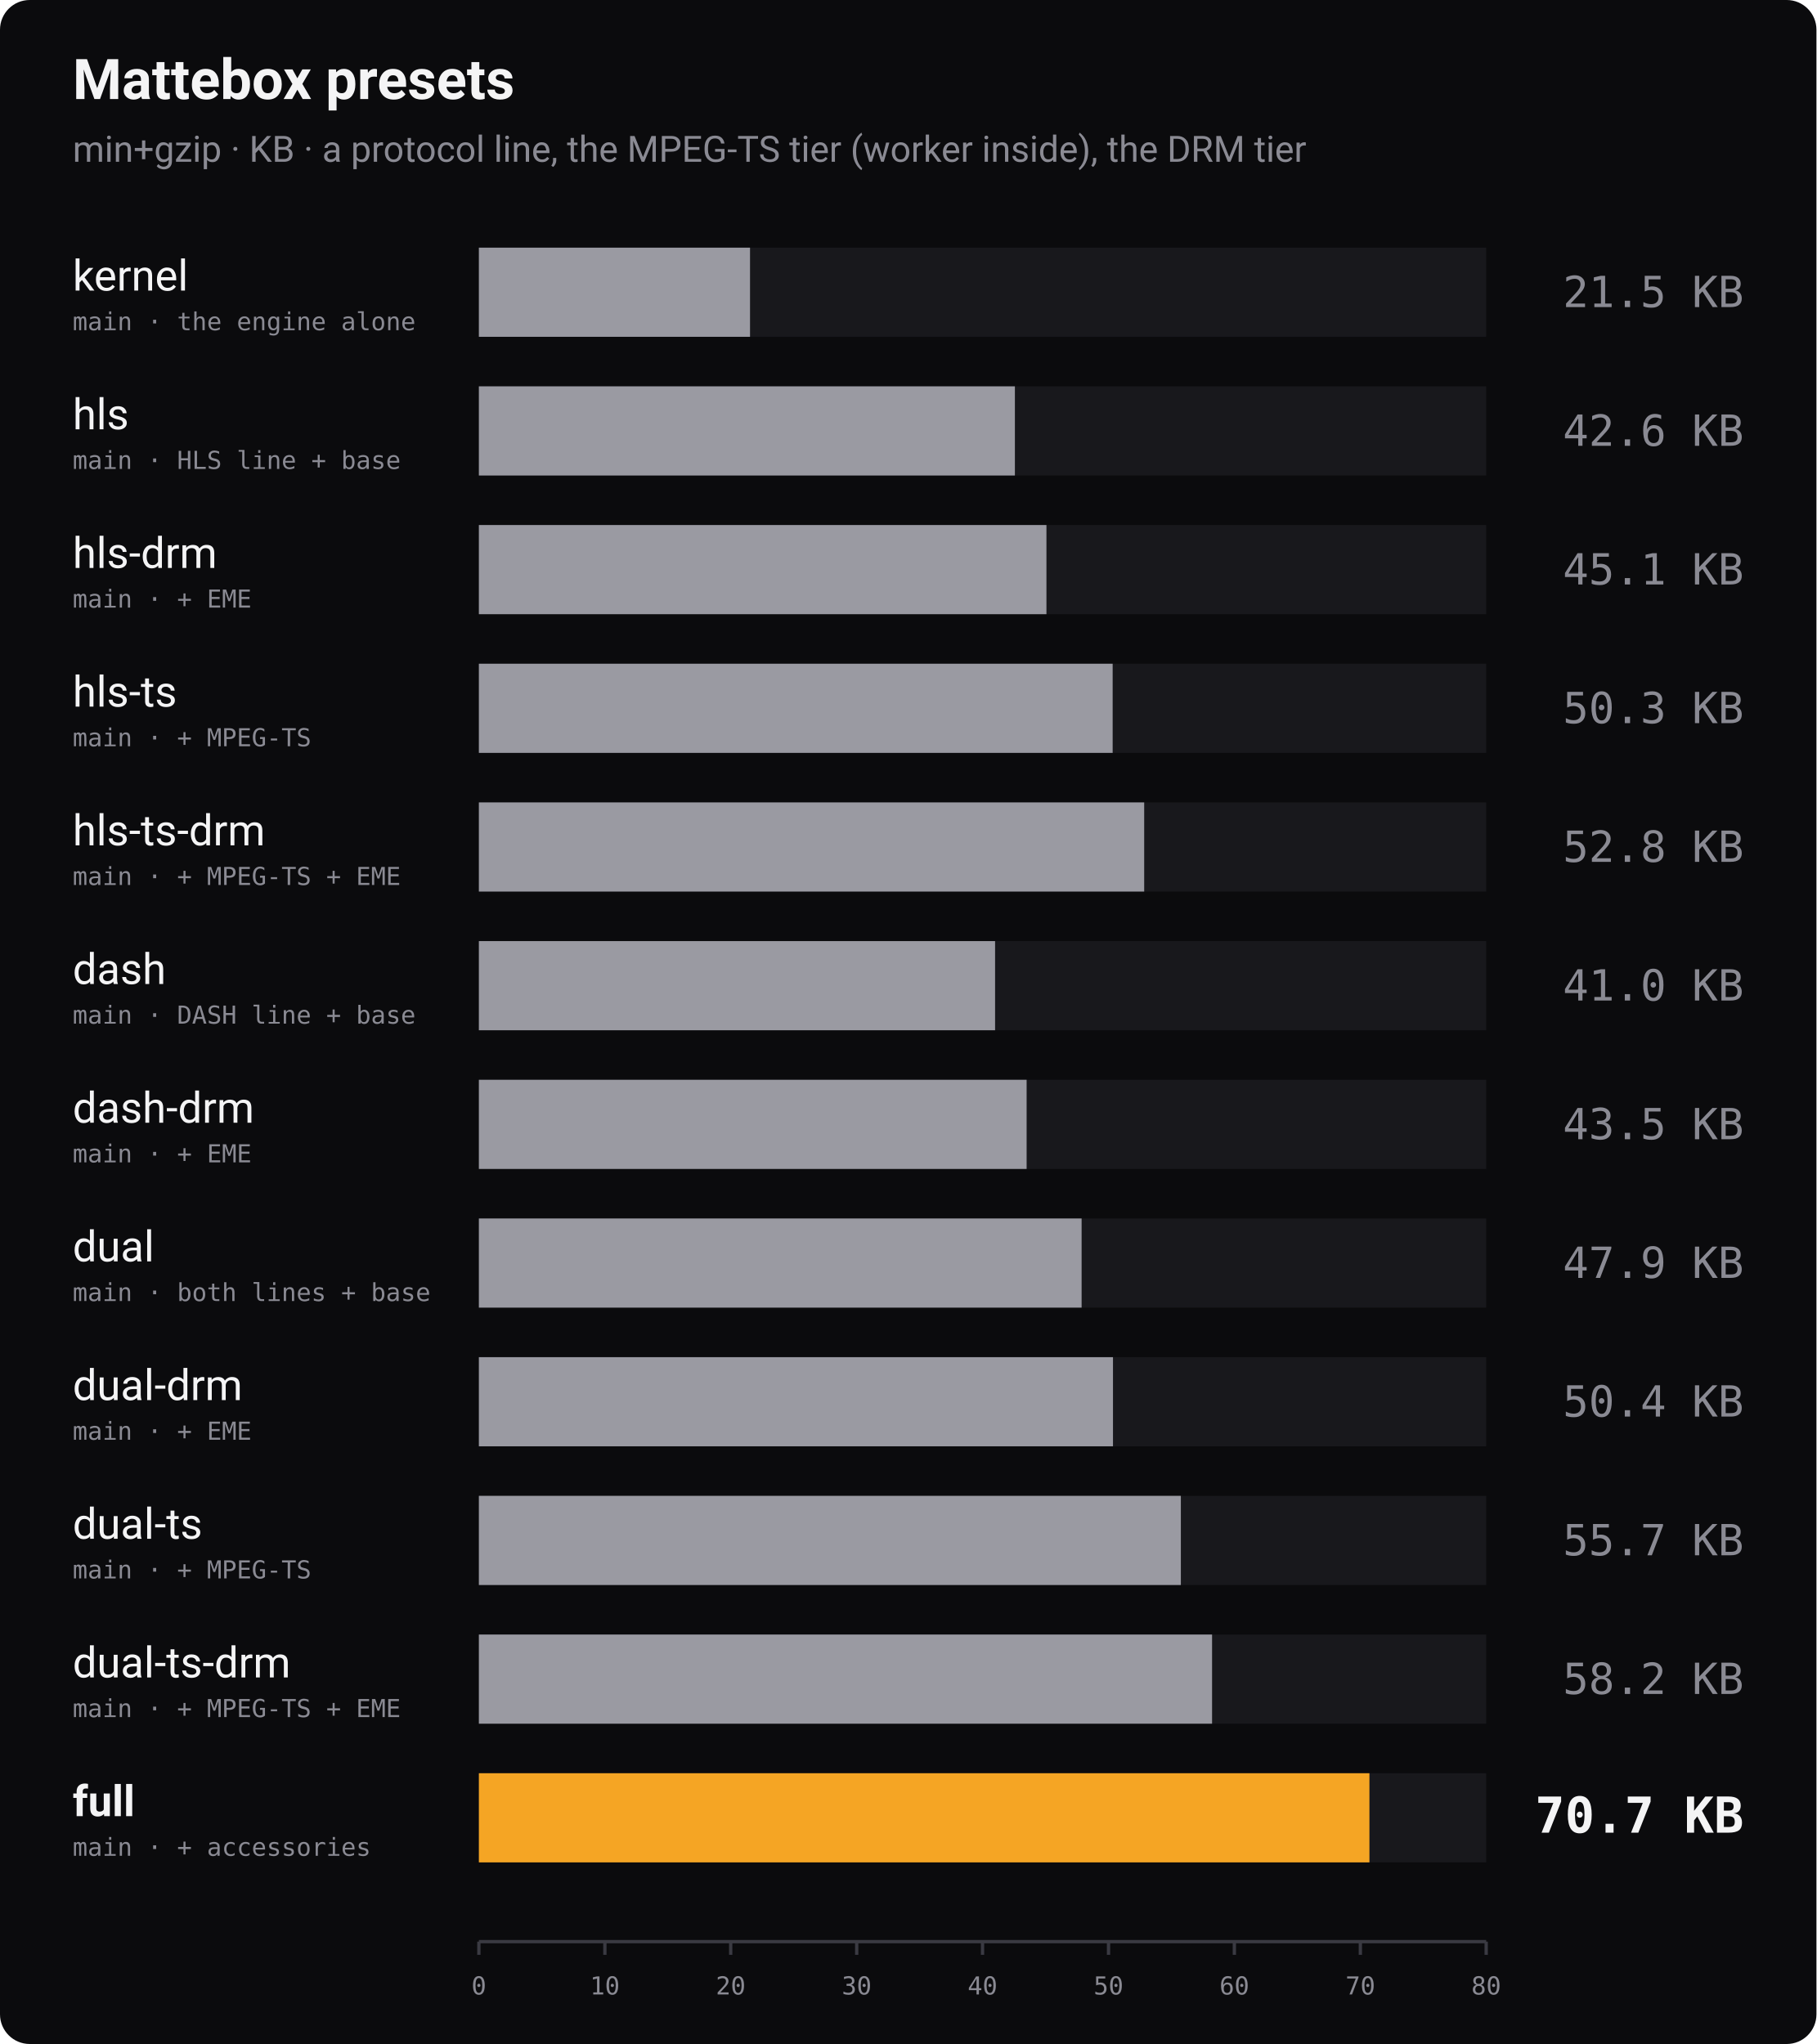
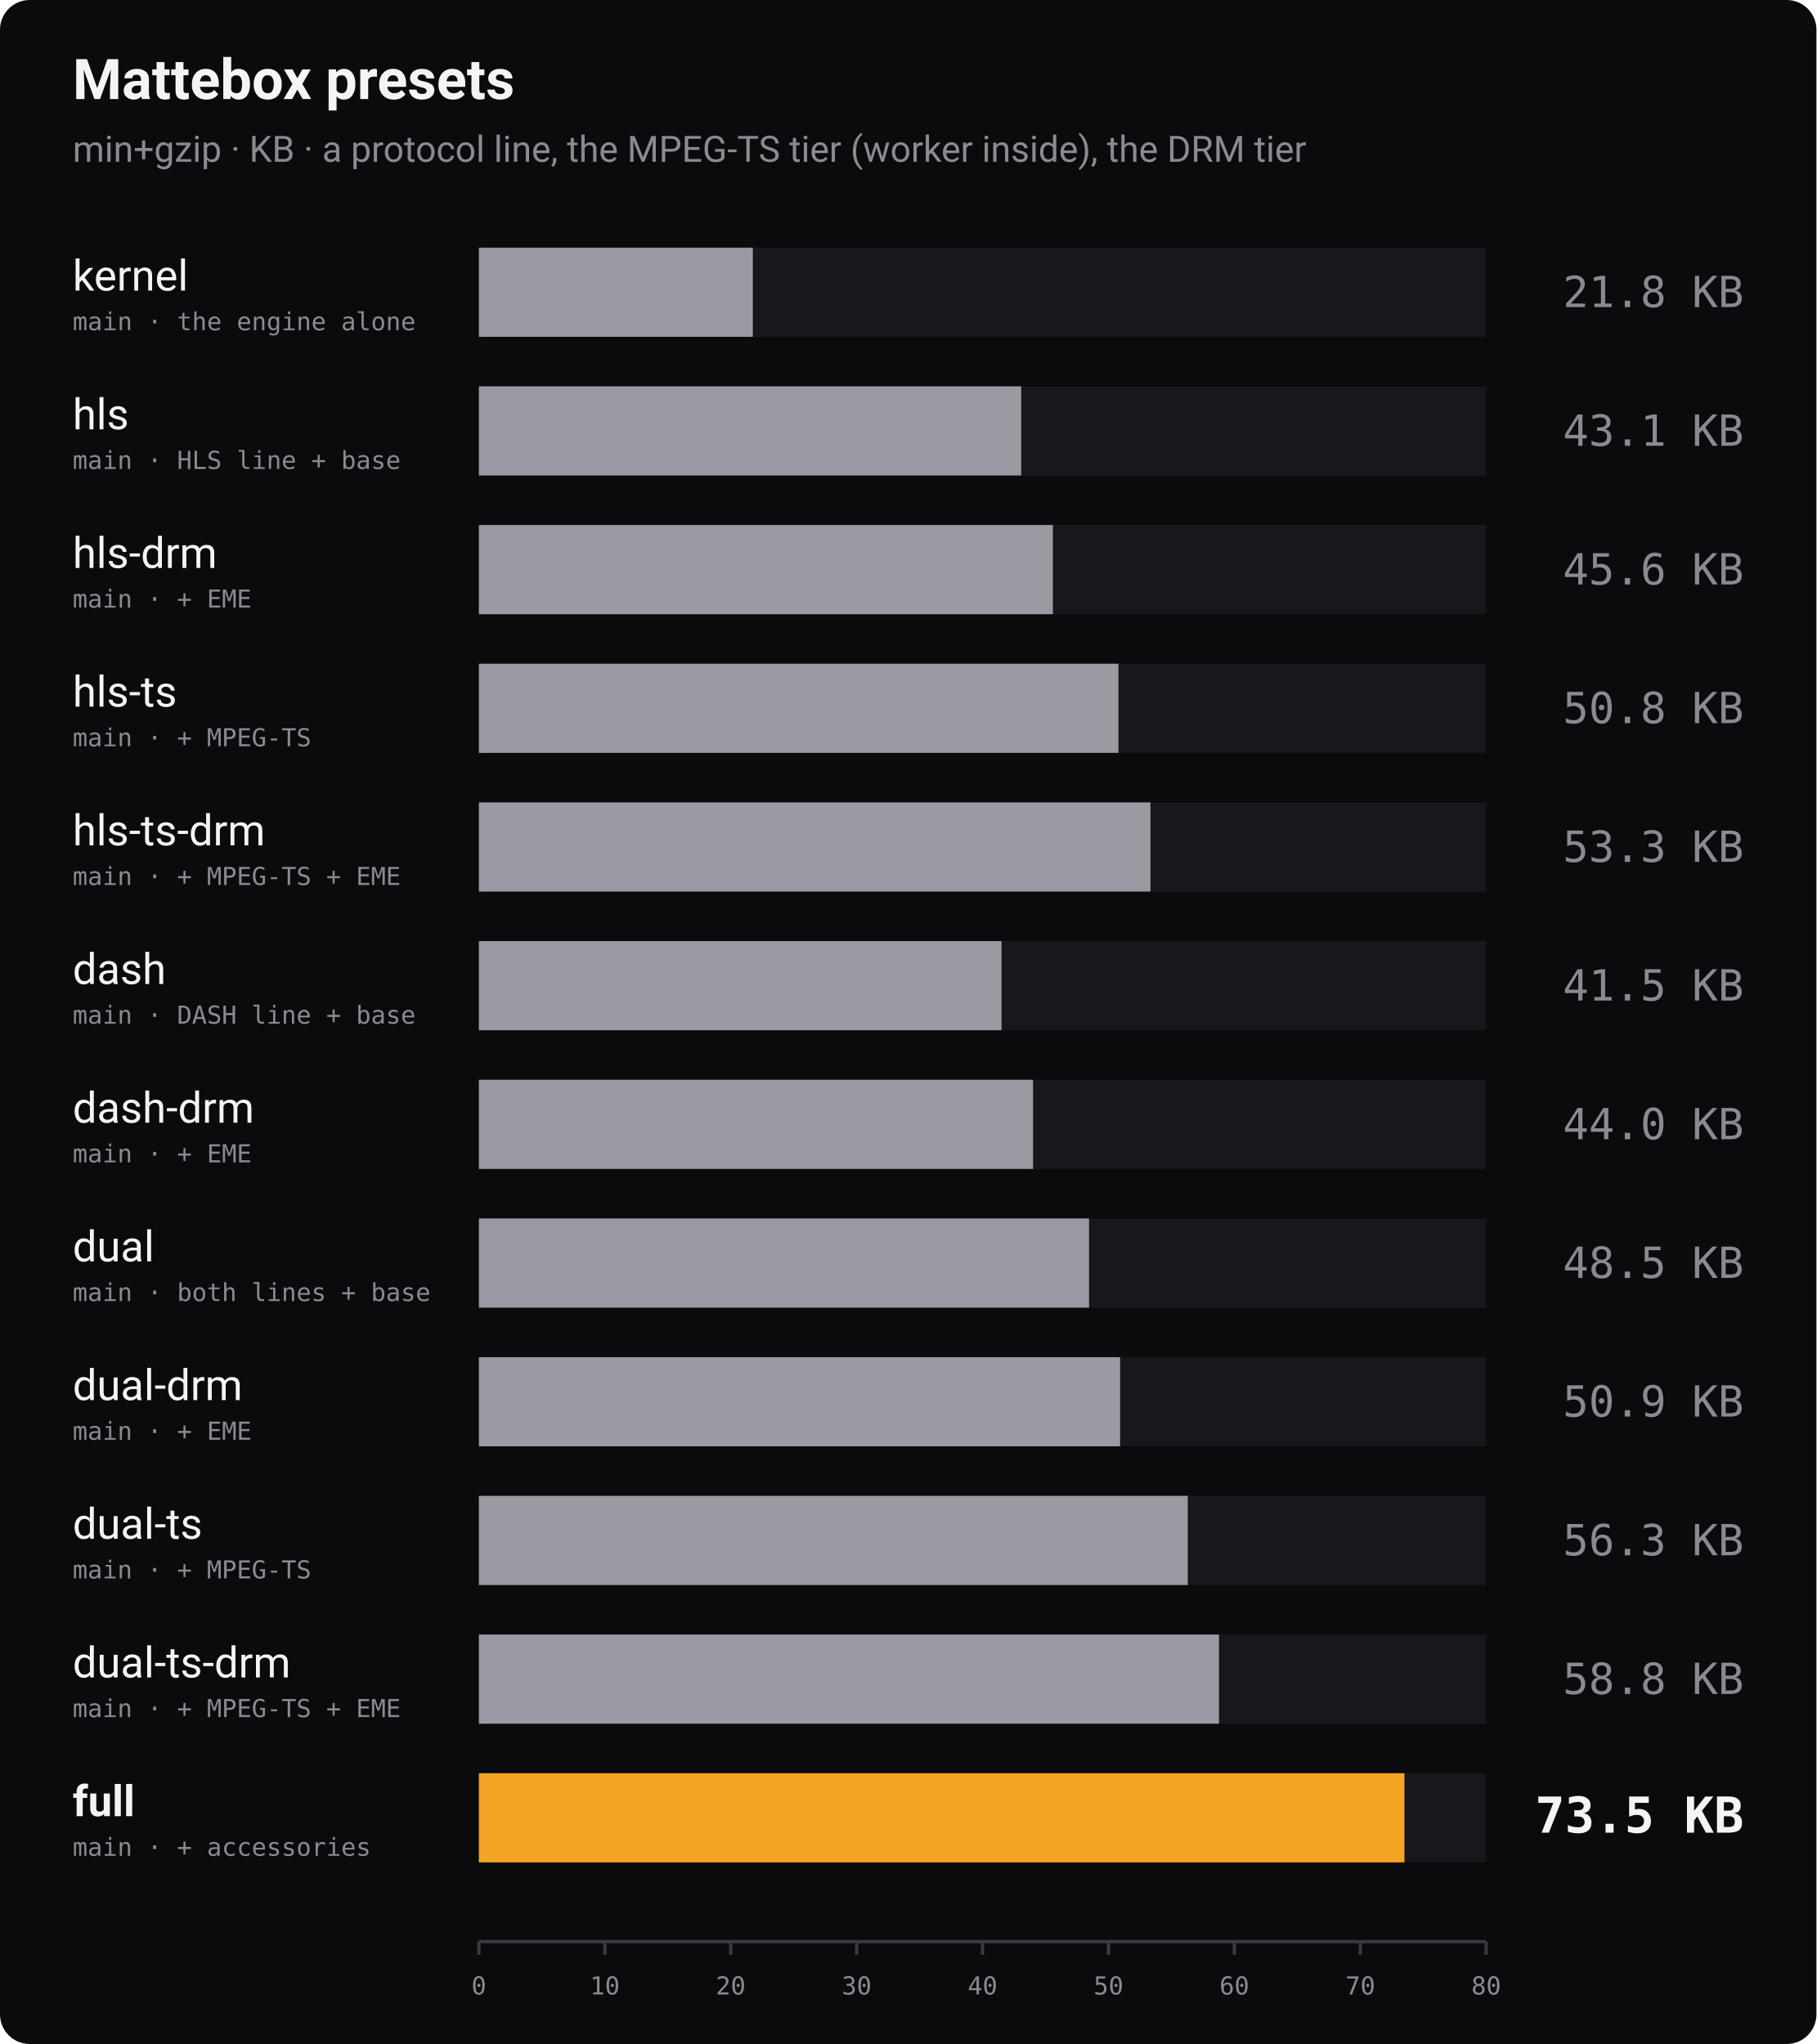
<svg xmlns="http://www.w3.org/2000/svg" width="1100" height="1238" viewBox="0 0 1100 1238" role="img" aria-label="Bundle size of every Mattebox preset, min+gzip">
  <rect width="1100" height="1238" rx="18" fill="#0b0b0d" />
  <text x="44" y="60" font-family="-apple-system, 'Segoe UI', Roboto, Helvetica, Arial, sans-serif" font-size="34" font-weight="700" fill="#f4f4f5">Mattebox presets</text>
  <text x="44" y="98" font-family="-apple-system, 'Segoe UI', Roboto, Helvetica, Arial, sans-serif" font-size="22" fill="#8a8a93">min+gzip · KB · a protocol line, the MPEG-TS tier (worker inside), the DRM tier</text>
  <text x="44" y="176" font-family="-apple-system, 'Segoe UI', Roboto, Helvetica, Arial, sans-serif" font-size="26" font-weight="400" fill="#f4f4f5">kernel</text>
  <text x="44" y="200" font-family="ui-monospace, 'SF Mono', Menlo, Consolas, monospace" font-size="15" fill="#8a8a93">main · the engine alone</text>
  <rect x="290" y="150" width="610" height="54" fill="#18181c" />
-   <rect x="290" y="150" width="164.2" height="54" fill="#9a9aa2" />
-   <text x="1056" y="186" text-anchor="end" font-family="ui-monospace, 'SF Mono', Menlo, Consolas, monospace" font-size="26" font-weight="400" fill="#8a8a93">21.5 KB</text>
+   <rect x="290" y="150" width="165.9" height="54" fill="#9a9aa2" />
+   <text x="1056" y="186" text-anchor="end" font-family="ui-monospace, 'SF Mono', Menlo, Consolas, monospace" font-size="26" font-weight="400" fill="#8a8a93">21.8 KB</text>
  <text x="44" y="260" font-family="-apple-system, 'Segoe UI', Roboto, Helvetica, Arial, sans-serif" font-size="26" font-weight="400" fill="#f4f4f5">hls</text>
  <text x="44" y="284" font-family="ui-monospace, 'SF Mono', Menlo, Consolas, monospace" font-size="15" fill="#8a8a93">main · HLS line + base</text>
  <rect x="290" y="234" width="610" height="54" fill="#18181c" />
-   <rect x="290" y="234" width="324.6" height="54" fill="#9a9aa2" />
-   <text x="1056" y="270" text-anchor="end" font-family="ui-monospace, 'SF Mono', Menlo, Consolas, monospace" font-size="26" font-weight="400" fill="#8a8a93">42.6 KB</text>
+   <rect x="290" y="234" width="328.4" height="54" fill="#9a9aa2" />
+   <text x="1056" y="270" text-anchor="end" font-family="ui-monospace, 'SF Mono', Menlo, Consolas, monospace" font-size="26" font-weight="400" fill="#8a8a93">43.1 KB</text>
  <text x="44" y="344" font-family="-apple-system, 'Segoe UI', Roboto, Helvetica, Arial, sans-serif" font-size="26" font-weight="400" fill="#f4f4f5">hls-drm</text>
  <text x="44" y="368" font-family="ui-monospace, 'SF Mono', Menlo, Consolas, monospace" font-size="15" fill="#8a8a93">main · + EME</text>
  <rect x="290" y="318" width="610" height="54" fill="#18181c" />
-   <rect x="290" y="318" width="343.7" height="54" fill="#9a9aa2" />
-   <text x="1056" y="354" text-anchor="end" font-family="ui-monospace, 'SF Mono', Menlo, Consolas, monospace" font-size="26" font-weight="400" fill="#8a8a93">45.1 KB</text>
+   <rect x="290" y="318" width="347.6" height="54" fill="#9a9aa2" />
+   <text x="1056" y="354" text-anchor="end" font-family="ui-monospace, 'SF Mono', Menlo, Consolas, monospace" font-size="26" font-weight="400" fill="#8a8a93">45.6 KB</text>
  <text x="44" y="428" font-family="-apple-system, 'Segoe UI', Roboto, Helvetica, Arial, sans-serif" font-size="26" font-weight="400" fill="#f4f4f5">hls-ts</text>
  <text x="44" y="452" font-family="ui-monospace, 'SF Mono', Menlo, Consolas, monospace" font-size="15" fill="#8a8a93">main · + MPEG-TS</text>
  <rect x="290" y="402" width="610" height="54" fill="#18181c" />
-   <rect x="290" y="402" width="383.8" height="54" fill="#9a9aa2" />
-   <text x="1056" y="438" text-anchor="end" font-family="ui-monospace, 'SF Mono', Menlo, Consolas, monospace" font-size="26" font-weight="400" fill="#8a8a93">50.3 KB</text>
+   <rect x="290" y="402" width="387.3" height="54" fill="#9a9aa2" />
+   <text x="1056" y="438" text-anchor="end" font-family="ui-monospace, 'SF Mono', Menlo, Consolas, monospace" font-size="26" font-weight="400" fill="#8a8a93">50.8 KB</text>
  <text x="44" y="512" font-family="-apple-system, 'Segoe UI', Roboto, Helvetica, Arial, sans-serif" font-size="26" font-weight="400" fill="#f4f4f5">hls-ts-drm</text>
  <text x="44" y="536" font-family="ui-monospace, 'SF Mono', Menlo, Consolas, monospace" font-size="15" fill="#8a8a93">main · + MPEG-TS + EME</text>
  <rect x="290" y="486" width="610" height="54" fill="#18181c" />
-   <rect x="290" y="486" width="402.9" height="54" fill="#9a9aa2" />
-   <text x="1056" y="522" text-anchor="end" font-family="ui-monospace, 'SF Mono', Menlo, Consolas, monospace" font-size="26" font-weight="400" fill="#8a8a93">52.8 KB</text>
+   <rect x="290" y="486" width="406.7" height="54" fill="#9a9aa2" />
+   <text x="1056" y="522" text-anchor="end" font-family="ui-monospace, 'SF Mono', Menlo, Consolas, monospace" font-size="26" font-weight="400" fill="#8a8a93">53.3 KB</text>
  <text x="44" y="596" font-family="-apple-system, 'Segoe UI', Roboto, Helvetica, Arial, sans-serif" font-size="26" font-weight="400" fill="#f4f4f5">dash</text>
  <text x="44" y="620" font-family="ui-monospace, 'SF Mono', Menlo, Consolas, monospace" font-size="15" fill="#8a8a93">main · DASH line + base</text>
  <rect x="290" y="570" width="610" height="54" fill="#18181c" />
-   <rect x="290" y="570" width="312.6" height="54" fill="#9a9aa2" />
-   <text x="1056" y="606" text-anchor="end" font-family="ui-monospace, 'SF Mono', Menlo, Consolas, monospace" font-size="26" font-weight="400" fill="#8a8a93">41.0 KB</text>
+   <rect x="290" y="570" width="316.5" height="54" fill="#9a9aa2" />
+   <text x="1056" y="606" text-anchor="end" font-family="ui-monospace, 'SF Mono', Menlo, Consolas, monospace" font-size="26" font-weight="400" fill="#8a8a93">41.5 KB</text>
  <text x="44" y="680" font-family="-apple-system, 'Segoe UI', Roboto, Helvetica, Arial, sans-serif" font-size="26" font-weight="400" fill="#f4f4f5">dash-drm</text>
  <text x="44" y="704" font-family="ui-monospace, 'SF Mono', Menlo, Consolas, monospace" font-size="15" fill="#8a8a93">main · + EME</text>
  <rect x="290" y="654" width="610" height="54" fill="#18181c" />
-   <rect x="290" y="654" width="331.7" height="54" fill="#9a9aa2" />
-   <text x="1056" y="690" text-anchor="end" font-family="ui-monospace, 'SF Mono', Menlo, Consolas, monospace" font-size="26" font-weight="400" fill="#8a8a93">43.5 KB</text>
+   <rect x="290" y="654" width="335.6" height="54" fill="#9a9aa2" />
+   <text x="1056" y="690" text-anchor="end" font-family="ui-monospace, 'SF Mono', Menlo, Consolas, monospace" font-size="26" font-weight="400" fill="#8a8a93">44.0 KB</text>
  <text x="44" y="764" font-family="-apple-system, 'Segoe UI', Roboto, Helvetica, Arial, sans-serif" font-size="26" font-weight="400" fill="#f4f4f5">dual</text>
  <text x="44" y="788" font-family="ui-monospace, 'SF Mono', Menlo, Consolas, monospace" font-size="15" fill="#8a8a93">main · both lines + base</text>
  <rect x="290" y="738" width="610" height="54" fill="#18181c" />
-   <rect x="290" y="738" width="365.0" height="54" fill="#9a9aa2" />
-   <text x="1056" y="774" text-anchor="end" font-family="ui-monospace, 'SF Mono', Menlo, Consolas, monospace" font-size="26" font-weight="400" fill="#8a8a93">47.9 KB</text>
+   <rect x="290" y="738" width="369.5" height="54" fill="#9a9aa2" />
+   <text x="1056" y="774" text-anchor="end" font-family="ui-monospace, 'SF Mono', Menlo, Consolas, monospace" font-size="26" font-weight="400" fill="#8a8a93">48.5 KB</text>
  <text x="44" y="848" font-family="-apple-system, 'Segoe UI', Roboto, Helvetica, Arial, sans-serif" font-size="26" font-weight="400" fill="#f4f4f5">dual-drm</text>
  <text x="44" y="872" font-family="ui-monospace, 'SF Mono', Menlo, Consolas, monospace" font-size="15" fill="#8a8a93">main · + EME</text>
  <rect x="290" y="822" width="610" height="54" fill="#18181c" />
-   <rect x="290" y="822" width="384.0" height="54" fill="#9a9aa2" />
-   <text x="1056" y="858" text-anchor="end" font-family="ui-monospace, 'SF Mono', Menlo, Consolas, monospace" font-size="26" font-weight="400" fill="#8a8a93">50.4 KB</text>
+   <rect x="290" y="822" width="388.3" height="54" fill="#9a9aa2" />
+   <text x="1056" y="858" text-anchor="end" font-family="ui-monospace, 'SF Mono', Menlo, Consolas, monospace" font-size="26" font-weight="400" fill="#8a8a93">50.9 KB</text>
  <text x="44" y="932" font-family="-apple-system, 'Segoe UI', Roboto, Helvetica, Arial, sans-serif" font-size="26" font-weight="400" fill="#f4f4f5">dual-ts</text>
  <text x="44" y="956" font-family="ui-monospace, 'SF Mono', Menlo, Consolas, monospace" font-size="15" fill="#8a8a93">main · + MPEG-TS</text>
  <rect x="290" y="906" width="610" height="54" fill="#18181c" />
-   <rect x="290" y="906" width="425.1" height="54" fill="#9a9aa2" />
-   <text x="1056" y="942" text-anchor="end" font-family="ui-monospace, 'SF Mono', Menlo, Consolas, monospace" font-size="26" font-weight="400" fill="#8a8a93">55.7 KB</text>
+   <rect x="290" y="906" width="429.3" height="54" fill="#9a9aa2" />
+   <text x="1056" y="942" text-anchor="end" font-family="ui-monospace, 'SF Mono', Menlo, Consolas, monospace" font-size="26" font-weight="400" fill="#8a8a93">56.3 KB</text>
  <text x="44" y="1016" font-family="-apple-system, 'Segoe UI', Roboto, Helvetica, Arial, sans-serif" font-size="26" font-weight="400" fill="#f4f4f5">dual-ts-drm</text>
  <text x="44" y="1040" font-family="ui-monospace, 'SF Mono', Menlo, Consolas, monospace" font-size="15" fill="#8a8a93">main · + MPEG-TS + EME</text>
  <rect x="290" y="990" width="610" height="54" fill="#18181c" />
-   <rect x="290" y="990" width="444.0" height="54" fill="#9a9aa2" />
-   <text x="1056" y="1026" text-anchor="end" font-family="ui-monospace, 'SF Mono', Menlo, Consolas, monospace" font-size="26" font-weight="400" fill="#8a8a93">58.2 KB</text>
+   <rect x="290" y="990" width="448.2" height="54" fill="#9a9aa2" />
+   <text x="1056" y="1026" text-anchor="end" font-family="ui-monospace, 'SF Mono', Menlo, Consolas, monospace" font-size="26" font-weight="400" fill="#8a8a93">58.8 KB</text>
  <text x="44" y="1100" font-family="-apple-system, 'Segoe UI', Roboto, Helvetica, Arial, sans-serif" font-size="26" font-weight="700" fill="#f4f4f5">full</text>
  <text x="44" y="1124" font-family="ui-monospace, 'SF Mono', Menlo, Consolas, monospace" font-size="15" fill="#8a8a93">main · + accessories</text>
  <rect x="290" y="1074" width="610" height="54" fill="#18181c" />
-   <rect x="290" y="1074" width="539.3" height="54" fill="#f5a524" />
-   <text x="1056" y="1110" text-anchor="end" font-family="ui-monospace, 'SF Mono', Menlo, Consolas, monospace" font-size="30" font-weight="700" fill="#f4f4f5">70.7 KB</text>
+   <rect x="290" y="1074" width="560.5" height="54" fill="#f5a524" />
+   <text x="1056" y="1110" text-anchor="end" font-family="ui-monospace, 'SF Mono', Menlo, Consolas, monospace" font-size="30" font-weight="700" fill="#f4f4f5">73.5 KB</text>
  <line x1="290" y1="1176" x2="900" y2="1176" stroke="#3a3a42" stroke-width="2" />
  <line x1="290.0" y1="1176" x2="290.0" y2="1184" stroke="#3a3a42" stroke-width="2" />
  <text x="290.0" y="1208" text-anchor="middle" font-family="ui-monospace, 'SF Mono', Menlo, Consolas, monospace" font-size="15" fill="#8a8a93">0</text>
  <line x1="366.3" y1="1176" x2="366.3" y2="1184" stroke="#3a3a42" stroke-width="2" />
  <text x="366.3" y="1208" text-anchor="middle" font-family="ui-monospace, 'SF Mono', Menlo, Consolas, monospace" font-size="15" fill="#8a8a93">10</text>
  <line x1="442.5" y1="1176" x2="442.5" y2="1184" stroke="#3a3a42" stroke-width="2" />
  <text x="442.5" y="1208" text-anchor="middle" font-family="ui-monospace, 'SF Mono', Menlo, Consolas, monospace" font-size="15" fill="#8a8a93">20</text>
  <line x1="518.8" y1="1176" x2="518.8" y2="1184" stroke="#3a3a42" stroke-width="2" />
  <text x="518.8" y="1208" text-anchor="middle" font-family="ui-monospace, 'SF Mono', Menlo, Consolas, monospace" font-size="15" fill="#8a8a93">30</text>
  <line x1="595.0" y1="1176" x2="595.0" y2="1184" stroke="#3a3a42" stroke-width="2" />
  <text x="595.0" y="1208" text-anchor="middle" font-family="ui-monospace, 'SF Mono', Menlo, Consolas, monospace" font-size="15" fill="#8a8a93">40</text>
  <line x1="671.3" y1="1176" x2="671.3" y2="1184" stroke="#3a3a42" stroke-width="2" />
  <text x="671.3" y="1208" text-anchor="middle" font-family="ui-monospace, 'SF Mono', Menlo, Consolas, monospace" font-size="15" fill="#8a8a93">50</text>
  <line x1="747.5" y1="1176" x2="747.5" y2="1184" stroke="#3a3a42" stroke-width="2" />
  <text x="747.5" y="1208" text-anchor="middle" font-family="ui-monospace, 'SF Mono', Menlo, Consolas, monospace" font-size="15" fill="#8a8a93">60</text>
  <line x1="823.8" y1="1176" x2="823.8" y2="1184" stroke="#3a3a42" stroke-width="2" />
  <text x="823.8" y="1208" text-anchor="middle" font-family="ui-monospace, 'SF Mono', Menlo, Consolas, monospace" font-size="15" fill="#8a8a93">70</text>
  <line x1="900.0" y1="1176" x2="900.0" y2="1184" stroke="#3a3a42" stroke-width="2" />
  <text x="900.0" y="1208" text-anchor="middle" font-family="ui-monospace, 'SF Mono', Menlo, Consolas, monospace" font-size="15" fill="#8a8a93">80</text>
</svg>
